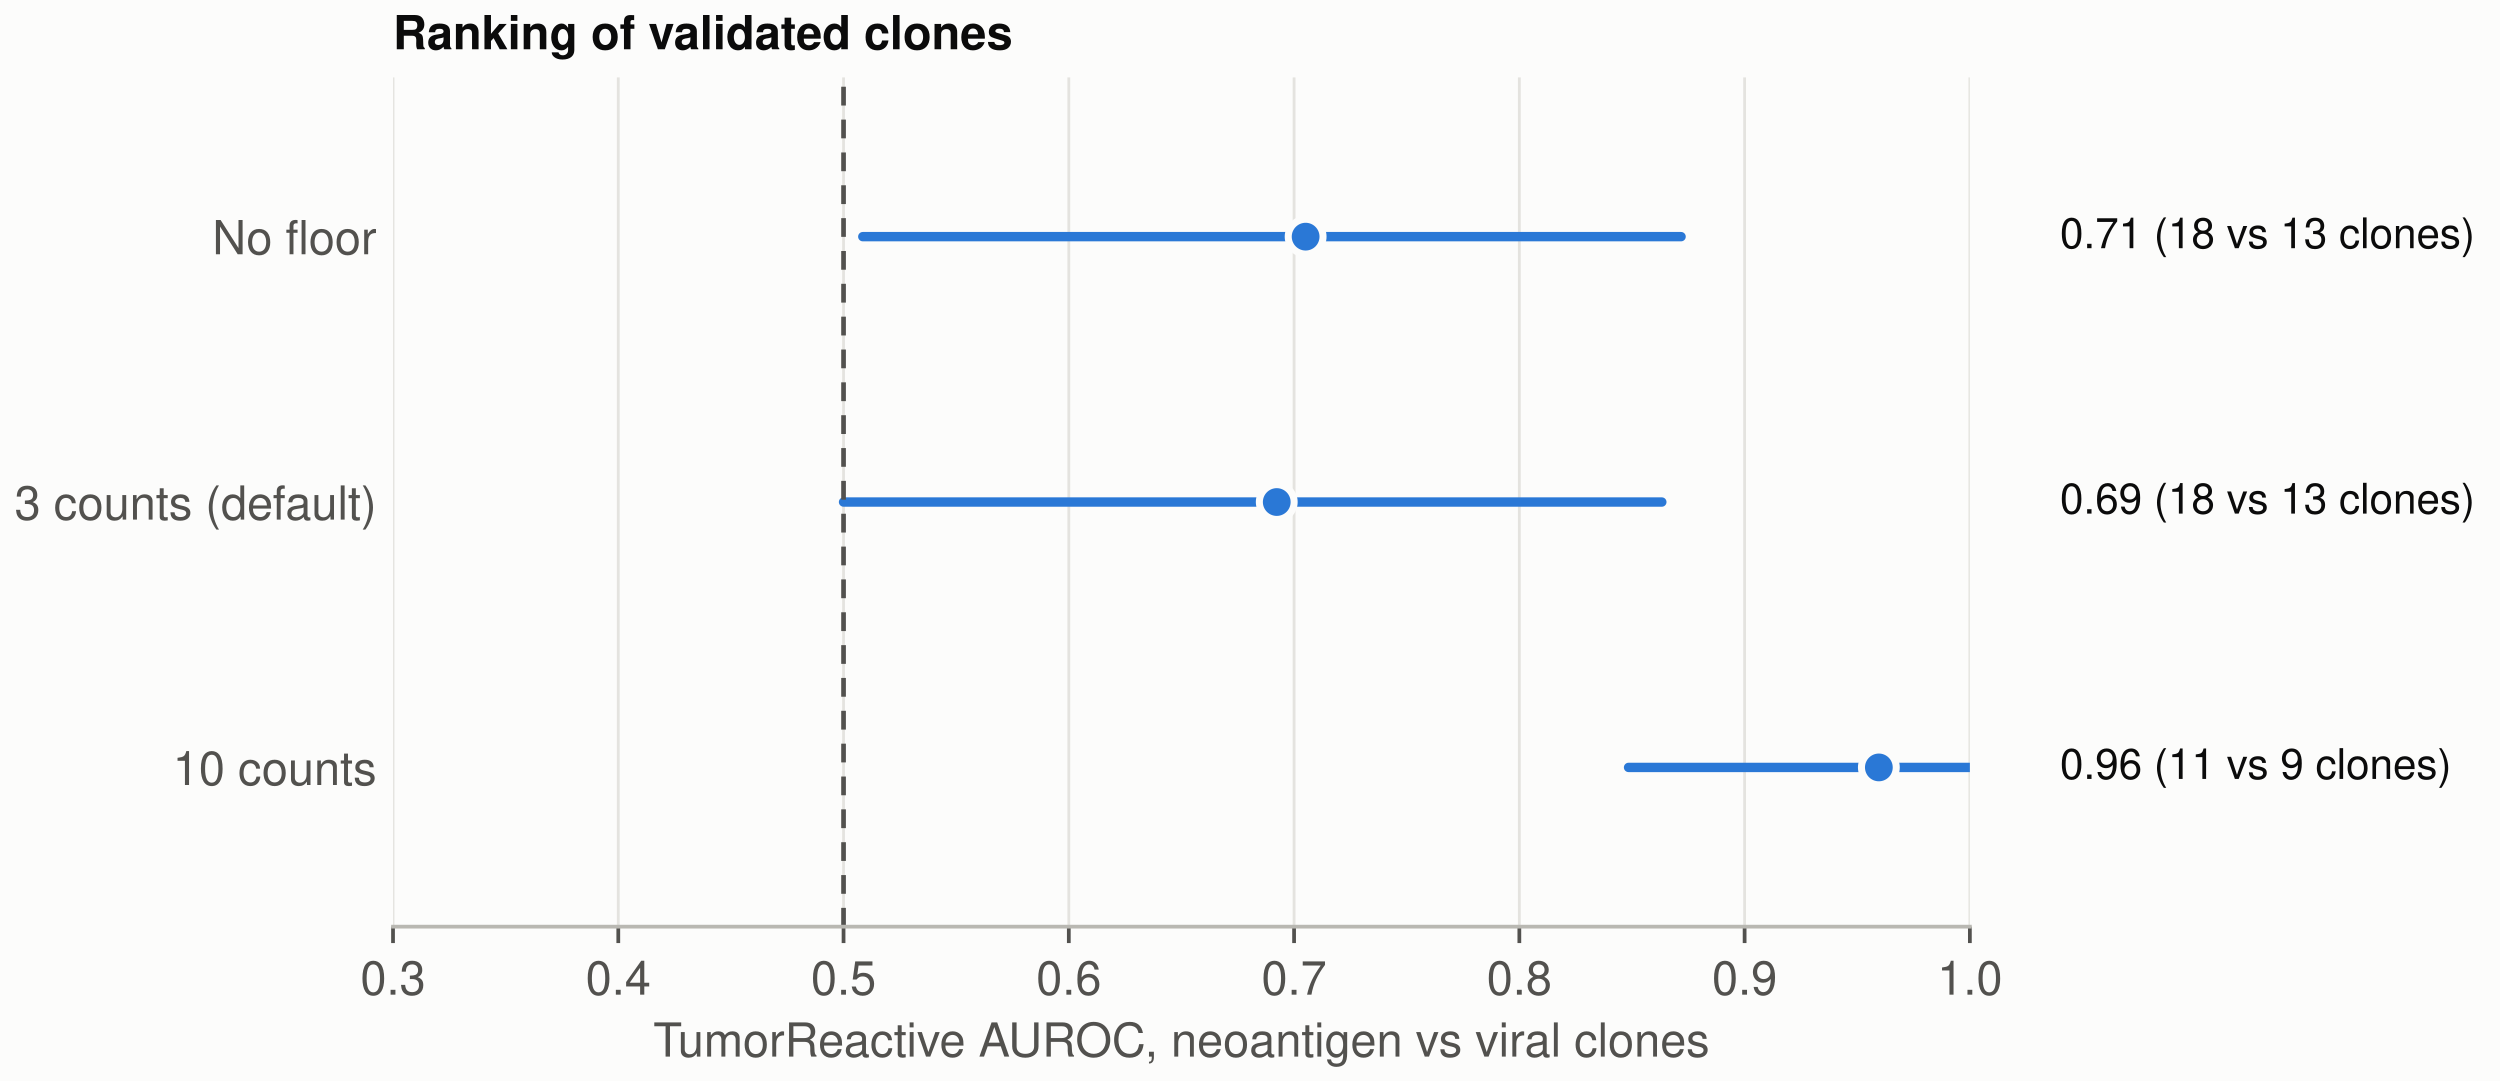
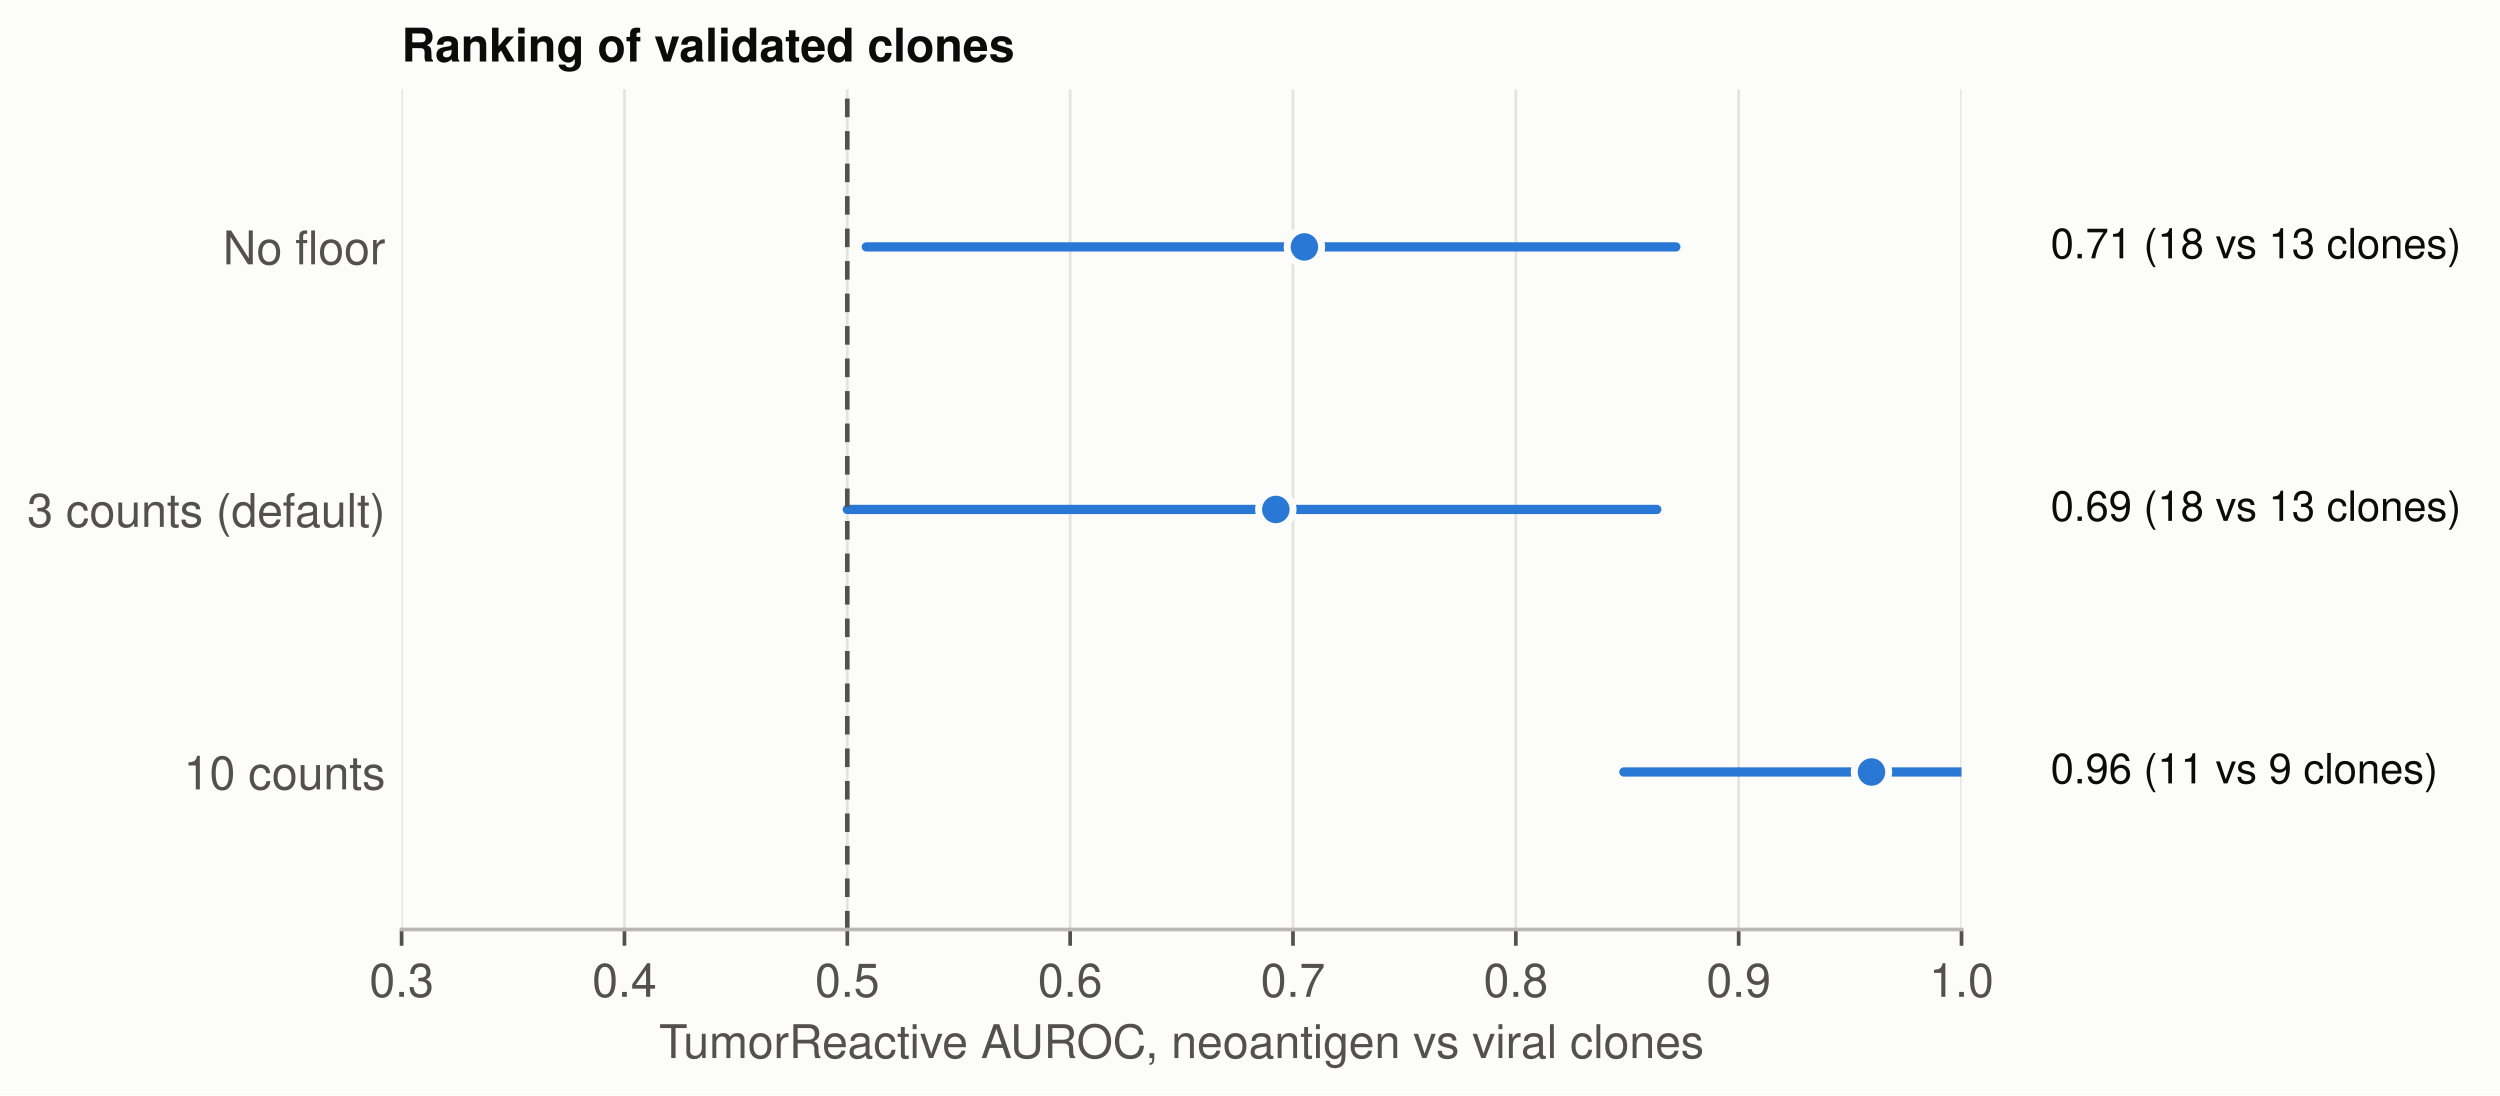
- <svg xmlns="http://www.w3.org/2000/svg" xmlns:xlink="http://www.w3.org/1999/xlink" width="532.8pt" height="230.4pt" viewBox="0 0 532.8 230.4" version="1.1">
+ <svg xmlns="http://www.w3.org/2000/svg" xmlns:xlink="http://www.w3.org/1999/xlink" width="538.586pt" height="235.92pt" viewBox="0 0 538.586 235.92" version="1.1">
  <defs>
    <style type="text/css">*{stroke-linejoin: round; stroke-linecap: butt}</style>
  </defs>
  <g id="figure_1">
    <g id="patch_1">
-       <path d="M 0 230.4  L 532.8 230.4  L 532.8 0  L 0 0  z " style="fill: #fcfcfb" />
+       <path d="M 0 235.92  L 538.586 235.92  L 538.586 0  L 0 0  z " style="fill: #fcfcfb" />
    </g>
    <g id="axes_1">
      <g id="patch_2">
-         <path d="M 83.76 197.488  L 419.819 197.488  L 419.819 16.5  L 83.76 16.5  z " style="fill: #fcfcfb" />
+         <path d="M 86.519 200.248  L 422.579 200.248  L 422.579 19.26  L 86.519 19.26  z " style="fill: #fcfcfb" />
      </g>
      <g id="matplotlib.axis_1">
        <g id="xtick_1">
          <g id="line2d_1">
-             <path d="M 83.76 197.488  L 83.76 16.5  " clip-path="url(#p574e900d05)" style="fill: none; stroke: #e4e3df; stroke-width: 0.6; stroke-linecap: square" />
+             <path d="M 86.519 200.248  L 86.519 19.26  " clip-path="url(#p36e989d2c8)" style="fill: none; stroke: #e4e3df; stroke-width: 0.6; stroke-linecap: square" />
          </g>
          <g id="line2d_2">
            <defs>
              <path id="mc6937c2ae9" d="M 0 0  L 0 3.5  " style="stroke: #52514e; stroke-width: 0.8" />
            </defs>
            <g>
-               <use xlink:href="#mc6937c2ae9" x="83.76" y="197.488" style="fill: #52514e; stroke: #52514e; stroke-width: 0.8" />
+               <use xlink:href="#mc6937c2ae9" x="86.519" y="200.248" style="fill: #52514e; stroke: #52514e; stroke-width: 0.8" />
            </g>
          </g>
          <g id="text_1">
-             <text style="font-size: 10px; font-family: 'Helvetica', 'Arial', 'DejaVu Sans'; text-anchor: middle; fill: #52514e" x="83.76" y="211.988" transform="rotate(-0 83.75961 211.988)">0.3</text>
+             <text style="font-size: 10px; font-family: 'Helvetica', 'Arial', 'DejaVu Sans'; text-anchor: middle; fill: #52514e" x="86.519" y="214.748" transform="rotate(-0 86.51937 214.7478)">0.3</text>
          </g>
        </g>
        <g id="xtick_2">
          <g id="line2d_3">
-             <path d="M 131.768 197.488  L 131.768 16.5  " clip-path="url(#p574e900d05)" style="fill: none; stroke: #e4e3df; stroke-width: 0.6; stroke-linecap: square" />
+             <path d="M 134.528 200.248  L 134.528 19.26  " clip-path="url(#p36e989d2c8)" style="fill: none; stroke: #e4e3df; stroke-width: 0.6; stroke-linecap: square" />
          </g>
          <g id="line2d_4">
            <g>
-               <use xlink:href="#mc6937c2ae9" x="131.768" y="197.488" style="fill: #52514e; stroke: #52514e; stroke-width: 0.8" />
+               <use xlink:href="#mc6937c2ae9" x="134.528" y="200.248" style="fill: #52514e; stroke: #52514e; stroke-width: 0.8" />
            </g>
          </g>
          <g id="text_2">
-             <text style="font-size: 10px; font-family: 'Helvetica', 'Arial', 'DejaVu Sans'; text-anchor: middle; fill: #52514e" x="131.768" y="211.988" transform="rotate(-0 131.7681 211.988)">0.4</text>
+             <text style="font-size: 10px; font-family: 'Helvetica', 'Arial', 'DejaVu Sans'; text-anchor: middle; fill: #52514e" x="134.528" y="214.748" transform="rotate(-0 134.5279 214.7478)">0.4</text>
          </g>
        </g>
        <g id="xtick_3">
          <g id="line2d_5">
-             <path d="M 179.777 197.488  L 179.777 16.5  " clip-path="url(#p574e900d05)" style="fill: none; stroke: #e4e3df; stroke-width: 0.6; stroke-linecap: square" />
+             <path d="M 182.536 200.248  L 182.536 19.26  " clip-path="url(#p36e989d2c8)" style="fill: none; stroke: #e4e3df; stroke-width: 0.6; stroke-linecap: square" />
          </g>
          <g id="line2d_6">
            <g>
-               <use xlink:href="#mc6937c2ae9" x="179.777" y="197.488" style="fill: #52514e; stroke: #52514e; stroke-width: 0.8" />
+               <use xlink:href="#mc6937c2ae9" x="182.536" y="200.248" style="fill: #52514e; stroke: #52514e; stroke-width: 0.8" />
            </g>
          </g>
          <g id="text_3">
-             <text style="font-size: 10px; font-family: 'Helvetica', 'Arial', 'DejaVu Sans'; text-anchor: middle; fill: #52514e" x="179.777" y="211.988" transform="rotate(-0 179.7766 211.988)">0.5</text>
+             <text style="font-size: 10px; font-family: 'Helvetica', 'Arial', 'DejaVu Sans'; text-anchor: middle; fill: #52514e" x="182.536" y="214.748" transform="rotate(-0 182.5364 214.7478)">0.5</text>
          </g>
        </g>
        <g id="xtick_4">
          <g id="line2d_7">
-             <path d="M 227.785 197.488  L 227.785 16.5  " clip-path="url(#p574e900d05)" style="fill: none; stroke: #e4e3df; stroke-width: 0.6; stroke-linecap: square" />
+             <path d="M 230.545 200.248  L 230.545 19.26  " clip-path="url(#p36e989d2c8)" style="fill: none; stroke: #e4e3df; stroke-width: 0.6; stroke-linecap: square" />
          </g>
          <g id="line2d_8">
            <g>
-               <use xlink:href="#mc6937c2ae9" x="227.785" y="197.488" style="fill: #52514e; stroke: #52514e; stroke-width: 0.8" />
+               <use xlink:href="#mc6937c2ae9" x="230.545" y="200.248" style="fill: #52514e; stroke: #52514e; stroke-width: 0.8" />
            </g>
          </g>
          <g id="text_4">
-             <text style="font-size: 10px; font-family: 'Helvetica', 'Arial', 'DejaVu Sans'; text-anchor: middle; fill: #52514e" x="227.785" y="211.988" transform="rotate(-0 227.7851 211.988)">0.6</text>
+             <text style="font-size: 10px; font-family: 'Helvetica', 'Arial', 'DejaVu Sans'; text-anchor: middle; fill: #52514e" x="230.545" y="214.748" transform="rotate(-0 230.5449 214.7478)">0.6</text>
          </g>
        </g>
        <g id="xtick_5">
          <g id="line2d_9">
-             <path d="M 275.794 197.488  L 275.794 16.5  " clip-path="url(#p574e900d05)" style="fill: none; stroke: #e4e3df; stroke-width: 0.6; stroke-linecap: square" />
+             <path d="M 278.553 200.248  L 278.553 19.26  " clip-path="url(#p36e989d2c8)" style="fill: none; stroke: #e4e3df; stroke-width: 0.6; stroke-linecap: square" />
          </g>
          <g id="line2d_10">
            <g>
-               <use xlink:href="#mc6937c2ae9" x="275.794" y="197.488" style="fill: #52514e; stroke: #52514e; stroke-width: 0.8" />
+               <use xlink:href="#mc6937c2ae9" x="278.553" y="200.248" style="fill: #52514e; stroke: #52514e; stroke-width: 0.8" />
            </g>
          </g>
          <g id="text_5">
-             <text style="font-size: 10px; font-family: 'Helvetica', 'Arial', 'DejaVu Sans'; text-anchor: middle; fill: #52514e" x="275.794" y="211.988" transform="rotate(-0 275.7936 211.988)">0.7</text>
+             <text style="font-size: 10px; font-family: 'Helvetica', 'Arial', 'DejaVu Sans'; text-anchor: middle; fill: #52514e" x="278.553" y="214.748" transform="rotate(-0 278.5534 214.7478)">0.7</text>
          </g>
        </g>
        <g id="xtick_6">
          <g id="line2d_11">
-             <path d="M 323.802 197.488  L 323.802 16.5  " clip-path="url(#p574e900d05)" style="fill: none; stroke: #e4e3df; stroke-width: 0.6; stroke-linecap: square" />
+             <path d="M 326.562 200.248  L 326.562 19.26  " clip-path="url(#p36e989d2c8)" style="fill: none; stroke: #e4e3df; stroke-width: 0.6; stroke-linecap: square" />
          </g>
          <g id="line2d_12">
            <g>
-               <use xlink:href="#mc6937c2ae9" x="323.802" y="197.488" style="fill: #52514e; stroke: #52514e; stroke-width: 0.8" />
+               <use xlink:href="#mc6937c2ae9" x="326.562" y="200.248" style="fill: #52514e; stroke: #52514e; stroke-width: 0.8" />
            </g>
          </g>
          <g id="text_6">
-             <text style="font-size: 10px; font-family: 'Helvetica', 'Arial', 'DejaVu Sans'; text-anchor: middle; fill: #52514e" x="323.802" y="211.988" transform="rotate(-0 323.8021 211.988)">0.8</text>
+             <text style="font-size: 10px; font-family: 'Helvetica', 'Arial', 'DejaVu Sans'; text-anchor: middle; fill: #52514e" x="326.562" y="214.748" transform="rotate(-0 326.5619 214.7478)">0.8</text>
          </g>
        </g>
        <g id="xtick_7">
          <g id="line2d_13">
-             <path d="M 371.811 197.488  L 371.811 16.5  " clip-path="url(#p574e900d05)" style="fill: none; stroke: #e4e3df; stroke-width: 0.6; stroke-linecap: square" />
+             <path d="M 374.57 200.248  L 374.57 19.26  " clip-path="url(#p36e989d2c8)" style="fill: none; stroke: #e4e3df; stroke-width: 0.6; stroke-linecap: square" />
          </g>
          <g id="line2d_14">
            <g>
-               <use xlink:href="#mc6937c2ae9" x="371.811" y="197.488" style="fill: #52514e; stroke: #52514e; stroke-width: 0.8" />
+               <use xlink:href="#mc6937c2ae9" x="374.57" y="200.248" style="fill: #52514e; stroke: #52514e; stroke-width: 0.8" />
            </g>
          </g>
          <g id="text_7">
-             <text style="font-size: 10px; font-family: 'Helvetica', 'Arial', 'DejaVu Sans'; text-anchor: middle; fill: #52514e" x="371.811" y="211.988" transform="rotate(-0 371.8106 211.988)">0.9</text>
+             <text style="font-size: 10px; font-family: 'Helvetica', 'Arial', 'DejaVu Sans'; text-anchor: middle; fill: #52514e" x="374.57" y="214.748" transform="rotate(-0 374.5704 214.7478)">0.9</text>
          </g>
        </g>
        <g id="xtick_8">
          <g id="line2d_15">
-             <path d="M 419.819 197.488  L 419.819 16.5  " clip-path="url(#p574e900d05)" style="fill: none; stroke: #e4e3df; stroke-width: 0.6; stroke-linecap: square" />
+             <path d="M 422.579 200.248  L 422.579 19.26  " clip-path="url(#p36e989d2c8)" style="fill: none; stroke: #e4e3df; stroke-width: 0.6; stroke-linecap: square" />
          </g>
          <g id="line2d_16">
            <g>
-               <use xlink:href="#mc6937c2ae9" x="419.819" y="197.488" style="fill: #52514e; stroke: #52514e; stroke-width: 0.8" />
+               <use xlink:href="#mc6937c2ae9" x="422.579" y="200.248" style="fill: #52514e; stroke: #52514e; stroke-width: 0.8" />
            </g>
          </g>
          <g id="text_8">
-             <text style="font-size: 10px; font-family: 'Helvetica', 'Arial', 'DejaVu Sans'; text-anchor: middle; fill: #52514e" x="419.819" y="211.988" transform="rotate(-0 419.8191 211.988)">1.0</text>
+             <text style="font-size: 10px; font-family: 'Helvetica', 'Arial', 'DejaVu Sans'; text-anchor: middle; fill: #52514e" x="422.579" y="214.748" transform="rotate(-0 422.5789 214.7478)">1.0</text>
          </g>
        </g>
        <g id="text_9">
-           <text style="font-size: 10px; font-family: 'Helvetica', 'Arial', 'DejaVu Sans'; text-anchor: middle; fill: #52514e" x="251.789" y="225.187" transform="rotate(-0 251.7894 225.1873)">TumorReactive AUROC, neoantigen vs viral clones</text>
+           <text style="font-size: 10px; font-family: 'Helvetica', 'Arial', 'DejaVu Sans'; text-anchor: middle; fill: #52514e" x="254.549" y="227.947" transform="rotate(-0 254.5491 227.947)">TumorReactive AUROC, neoantigen vs viral clones</text>
        </g>
      </g>
      <g id="matplotlib.axis_2">
        <g id="ytick_1">
          <g id="line2d_17" />
          <g id="text_10">
-             <text style="font-size: 10px; font-family: 'Helvetica', 'Arial', 'DejaVu Sans'; text-anchor: end; fill: #52514e" x="80.26" y="167.303" transform="rotate(-0 80.25961 167.3028)">10 counts</text>
+             <text style="font-size: 10px; font-family: 'Helvetica', 'Arial', 'DejaVu Sans'; text-anchor: end; fill: #52514e" x="83.019" y="170.063" transform="rotate(-0 83.01937 170.0626)">10 counts</text>
          </g>
        </g>
        <g id="ytick_2">
          <g id="line2d_18" />
          <g id="text_11">
-             <text style="font-size: 10px; font-family: 'Helvetica', 'Arial', 'DejaVu Sans'; text-anchor: end; fill: #52514e" x="80.26" y="110.744" transform="rotate(-0 80.25961 110.7441)">3 counts (default)</text>
+             <text style="font-size: 10px; font-family: 'Helvetica', 'Arial', 'DejaVu Sans'; text-anchor: end; fill: #52514e" x="83.019" y="113.504" transform="rotate(-0 83.01937 113.5039)">3 counts (default)</text>
          </g>
        </g>
        <g id="ytick_3">
          <g id="line2d_19" />
          <g id="text_12">
-             <text style="font-size: 10px; font-family: 'Helvetica', 'Arial', 'DejaVu Sans'; text-anchor: end; fill: #52514e" x="80.26" y="54.185" transform="rotate(-0 80.25961 54.18545)">No floor</text>
+             <text style="font-size: 10px; font-family: 'Helvetica', 'Arial', 'DejaVu Sans'; text-anchor: end; fill: #52514e" x="83.019" y="56.945" transform="rotate(-0 83.01937 56.94521)">No floor</text>
          </g>
        </g>
      </g>
      <g id="line2d_20">
-         <path d="M 183.88 50.435  L 358.27 50.435  " clip-path="url(#p574e900d05)" style="fill: none; stroke: #2a78d6; stroke-width: 2; stroke-linecap: round" />
+         <path d="M 186.64 53.195  L 361.03 53.195  " clip-path="url(#p36e989d2c8)" style="fill: none; stroke: #2a78d6; stroke-width: 2; stroke-linecap: round" />
      </g>
      <g id="line2d_21">
-         <path d="M 179.777 106.994  L 354.166 106.994  " clip-path="url(#p574e900d05)" style="fill: none; stroke: #2a78d6; stroke-width: 2; stroke-linecap: round" />
+         <path d="M 182.536 109.754  L 356.926 109.754  " clip-path="url(#p36e989d2c8)" style="fill: none; stroke: #2a78d6; stroke-width: 2; stroke-linecap: round" />
      </g>
      <g id="line2d_22">
-         <path d="M 347.079 163.553  L 419.819 163.553  " clip-path="url(#p574e900d05)" style="fill: none; stroke: #2a78d6; stroke-width: 2; stroke-linecap: round" />
+         <path d="M 349.839 166.313  L 422.579 166.313  " clip-path="url(#p36e989d2c8)" style="fill: none; stroke: #2a78d6; stroke-width: 2; stroke-linecap: round" />
      </g>
      <g id="line2d_23">
-         <path d="M 179.777 197.488  L 179.777 16.5  " clip-path="url(#p574e900d05)" style="fill: none; stroke-dasharray: 4,3; stroke-dashoffset: 0; stroke: #52514e" />
+         <path d="M 182.536 200.248  L 182.536 19.26  " clip-path="url(#p36e989d2c8)" style="fill: none; stroke-dasharray: 4,3; stroke-dashoffset: 0; stroke: #52514e" />
      </g>
      <g id="patch_3">
-         <path d="M 83.76 197.488  L 419.819 197.488  " style="fill: none; stroke: #b9b8b2; stroke-width: 0.8; stroke-linejoin: miter; stroke-linecap: square" />
+         <path d="M 86.519 200.248  L 422.579 200.248  " style="fill: none; stroke: #b9b8b2; stroke-width: 0.8; stroke-linejoin: miter; stroke-linecap: square" />
      </g>
      <g id="PathCollection_1">
        <defs>
          <path id="m8643592c82" d="M 0 3.708  C 0.983 3.708 1.927 3.317 2.622 2.622  C 3.317 1.927 3.708 0.983 3.708 0  C 3.708 -0.983 3.317 -1.927 2.622 -2.622  C 1.927 -3.317 0.983 -3.708 0 -3.708  C -0.983 -3.708 -1.927 -3.317 -2.622 -2.622  C -3.317 -1.927 -3.708 -0.983 -3.708 0  C -3.708 0.983 -3.317 1.927 -2.622 2.622  C -1.927 3.317 -0.983 3.708 0 3.708  z " style="stroke: #fcfcfb; stroke-width: 1.5" />
        </defs>
-         <g clip-path="url(#p574e900d05)">
-           <use xlink:href="#m8643592c82" x="278.256" y="50.435" style="fill: #2a78d6; stroke: #fcfcfb; stroke-width: 1.5" />
+         <g clip-path="url(#p36e989d2c8)">
+           <use xlink:href="#m8643592c82" x="281.015" y="53.195" style="fill: #2a78d6; stroke: #fcfcfb; stroke-width: 1.5" />
        </g>
      </g>
      <g id="text_13">
-         <text style="font-size: 9px; font-family: 'Helvetica', 'Arial', 'DejaVu Sans'; text-anchor: start; fill: #0b0b0b" x="439.023" y="52.892" transform="rotate(-0 439.0225 52.89217)">0.71  (18 vs 13 clones)</text>
+         <text style="font-size: 9px; font-family: 'Helvetica', 'Arial', 'DejaVu Sans'; text-anchor: start; fill: #0b0b0b" x="441.782" y="55.652" transform="rotate(-0 441.7823 55.65193)">0.71  (18 vs 13 clones)</text>
      </g>
      <g id="PathCollection_2">
-         <g clip-path="url(#p574e900d05)">
-           <use xlink:href="#m8643592c82" x="272.101" y="106.994" style="fill: #2a78d6; stroke: #fcfcfb; stroke-width: 1.5" />
+         <g clip-path="url(#p36e989d2c8)">
+           <use xlink:href="#m8643592c82" x="274.86" y="109.754" style="fill: #2a78d6; stroke: #fcfcfb; stroke-width: 1.5" />
        </g>
      </g>
      <g id="text_14">
-         <text style="font-size: 9px; font-family: 'Helvetica', 'Arial', 'DejaVu Sans'; text-anchor: start; fill: #0b0b0b" x="439.023" y="109.451" transform="rotate(-0 439.0225 109.4509)">0.69  (18 vs 13 clones)</text>
+         <text style="font-size: 9px; font-family: 'Helvetica', 'Arial', 'DejaVu Sans'; text-anchor: start; fill: #0b0b0b" x="441.782" y="112.211" transform="rotate(-0 441.7823 112.2106)">0.69  (18 vs 13 clones)</text>
      </g>
      <g id="PathCollection_3">
-         <g clip-path="url(#p574e900d05)">
-           <use xlink:href="#m8643592c82" x="400.422" y="163.553" style="fill: #2a78d6; stroke: #fcfcfb; stroke-width: 1.5" />
+         <g clip-path="url(#p36e989d2c8)">
+           <use xlink:href="#m8643592c82" x="403.181" y="166.313" style="fill: #2a78d6; stroke: #fcfcfb; stroke-width: 1.5" />
        </g>
      </g>
      <g id="text_15">
-         <text style="font-size: 9px; font-family: 'Helvetica', 'Arial', 'DejaVu Sans'; text-anchor: start; fill: #0b0b0b" x="439.023" y="166.01" transform="rotate(-0 439.0225 166.0095)">0.96  (11 vs 9 clones)</text>
+         <text style="font-size: 9px; font-family: 'Helvetica', 'Arial', 'DejaVu Sans'; text-anchor: start; fill: #0b0b0b" x="441.782" y="168.769" transform="rotate(-0 441.7823 168.7693)">0.96  (11 vs 9 clones)</text>
      </g>
      <g id="text_16">
-         <text style="font-weight: 700; font-size: 10px; font-family: 'Helvetica', 'Arial', 'DejaVu Sans'; text-anchor: start; fill: #0b0b0b" x="83.76" y="10.5" transform="rotate(-0 83.75961 10.50024)">Ranking of validated clones</text>
+         <text style="font-weight: 700; font-size: 10px; font-family: 'Helvetica', 'Arial', 'DejaVu Sans'; text-anchor: start; fill: #0b0b0b" x="86.519" y="13.26" transform="rotate(-0 86.51937 13.26)">Ranking of validated clones</text>
      </g>
    </g>
  </g>
  <defs>
-     <clipPath id="p574e900d05">
-       <rect x="83.76" y="16.5" width="336.059" height="180.988" />
+     <clipPath id="p36e989d2c8">
+       <rect x="86.519" y="19.26" width="336.059" height="180.988" />
    </clipPath>
  </defs>
</svg>
